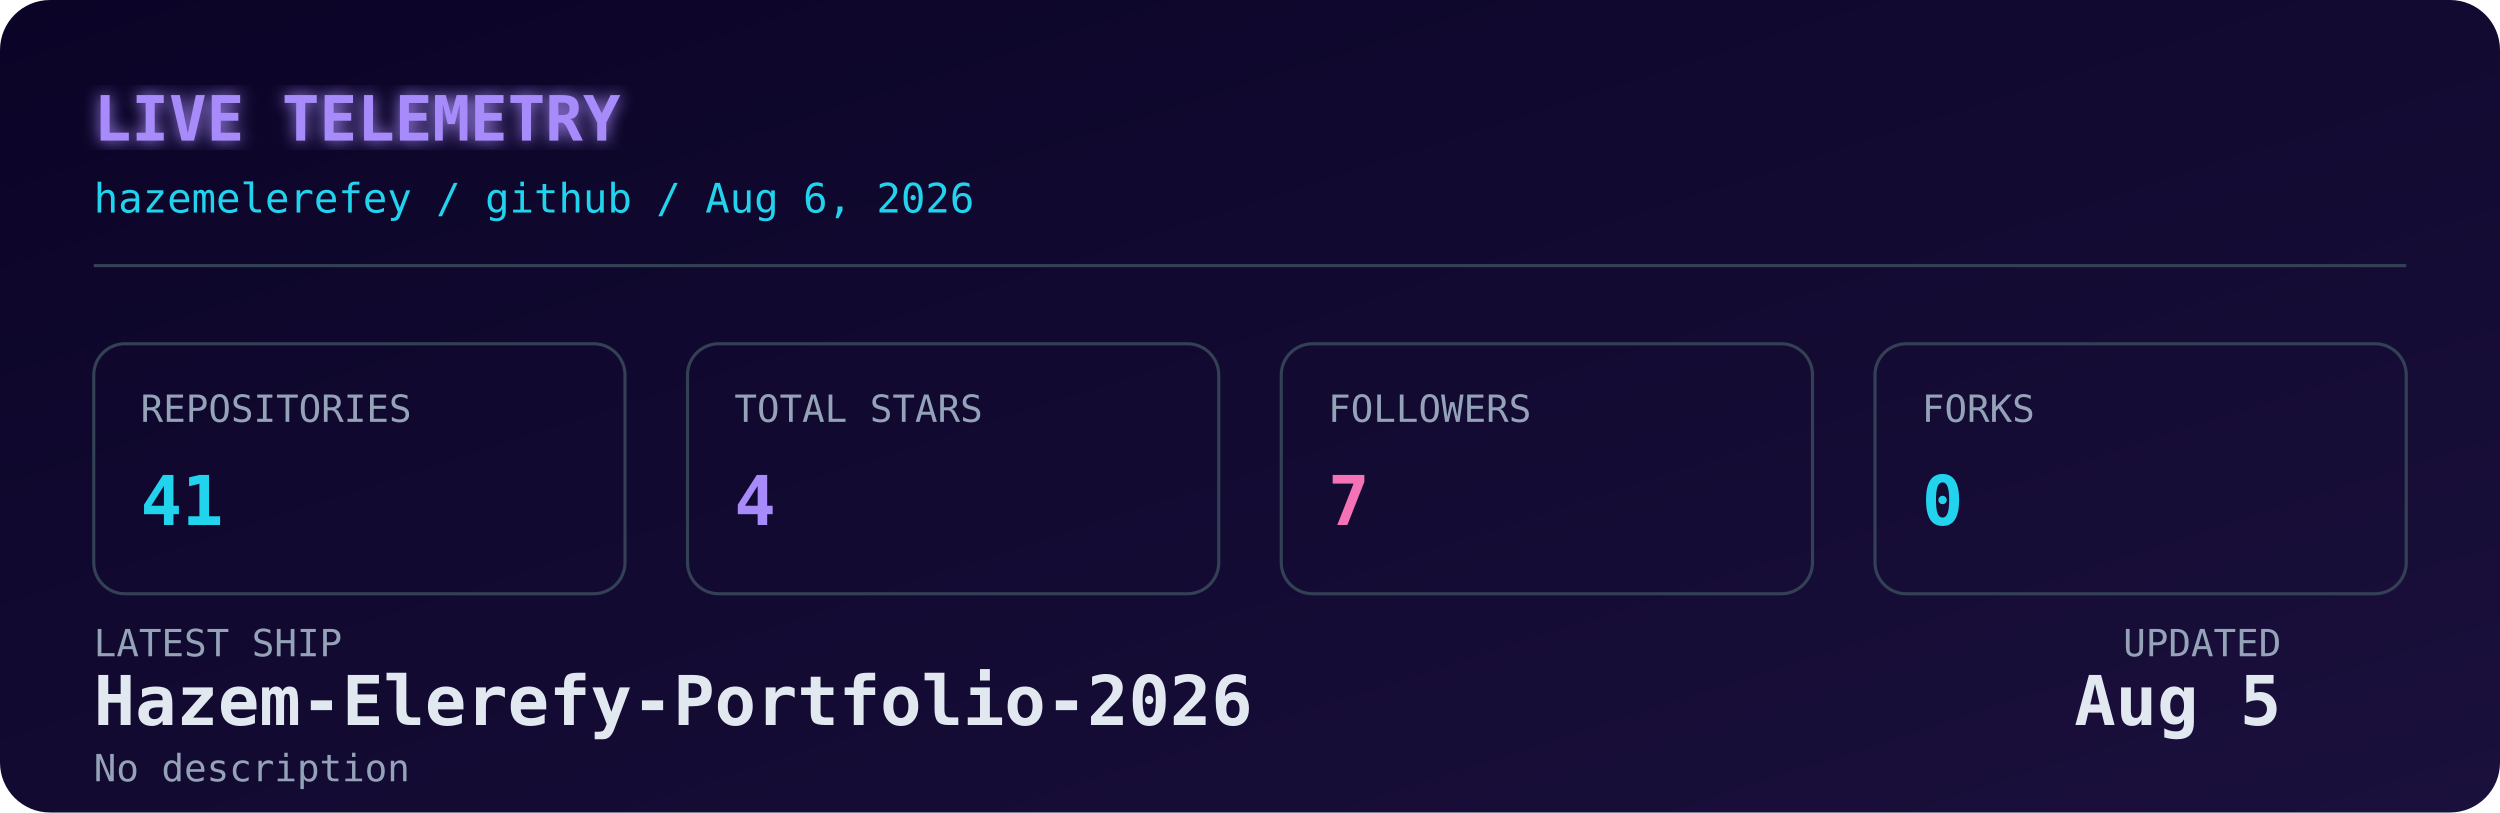
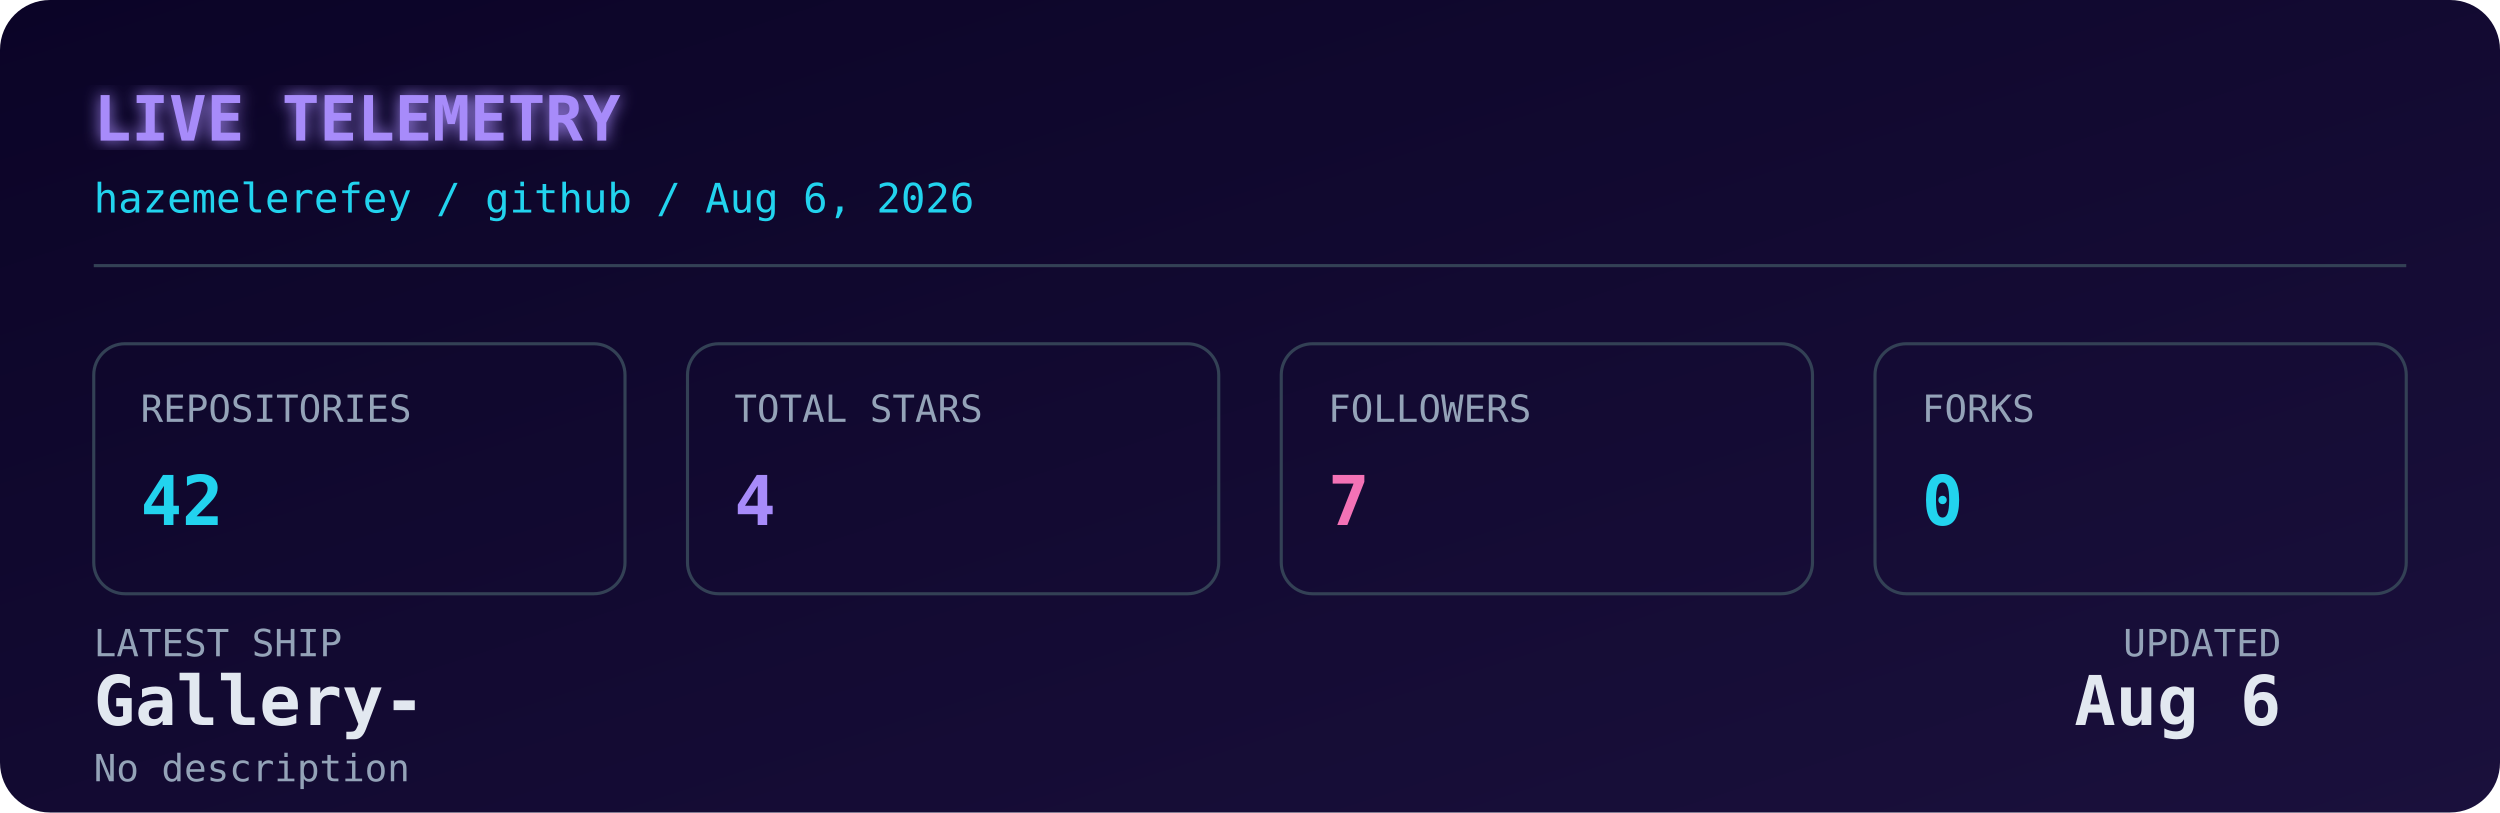
<svg xmlns="http://www.w3.org/2000/svg" width="800" height="260" viewBox="0 0 800 260" role="img" aria-label="Live GitHub dashboard for Hazem Elerefy">
  <defs>
    <linearGradient id="bg" x1="0" y1="0" x2="1" y2="1">
      <stop offset="0%" stop-color="#0b0427" />
      <stop offset="100%" stop-color="#1a103c" />
    </linearGradient>
    <filter id="glow" x="-20%" y="-20%" width="140%" height="140%">
      <feGaussianBlur stdDeviation="2.5" result="blur" />
      <feMerge>
        <feMergeNode in="blur" />
        <feMergeNode in="SourceGraphic" />
      </feMerge>
    </filter>
    <style>
      .mono { font-family: 'JetBrains Mono', 'SFMono-Regular', 'Fira Code', monospace; }
      .label { fill: #94a3b8; font-size: 12px; }
      .value { fill: #e2e8f0; font-size: 22px; font-weight: 700; }
      .accent { fill: #22d3ee; }
      .purple { fill: #a78bfa; }
      .pink { fill: #f472b6; }
      .title { fill: #a78bfa; font-size: 20px; font-weight: 700; }
      .subtitle { fill: #22d3ee; font-size: 13px; }
      .box { fill: none; stroke: #334155; stroke-width: 1; }
      @media (prefers-color-scheme: light) {
        .value { fill: #0f172a; }
        .label { fill: #475569; }
        .title { fill: #7c3aed; }
        .subtitle { fill: #0891b2; }
        .box { stroke: #cbd5e1; }
      }
    </style>
  </defs>
  <rect width="800" height="260" rx="16" fill="url(#bg)" />
  <text x="30" y="45" class="mono title" filter="url(#glow)">LIVE TELEMETRY</text>
  <text x="30" y="68" class="mono subtitle">hazemelerefey / github / Aug 6, 2026</text>
  <line x1="30" y1="85" x2="770" y2="85" stroke="#334155" stroke-width="1" />
  <g transform="translate(30, 110)">
    <rect width="170" height="80" rx="10" class="box" />
    <text x="15" y="25" class="mono label">REPOSITORIES</text>
-     <text x="15" y="58" class="mono value accent">41</text>
+     <text x="15" y="58" class="mono value accent">42</text>
  </g>
  <g transform="translate(220, 110)">
    <rect width="170" height="80" rx="10" class="box" />
    <text x="15" y="25" class="mono label">TOTAL STARS</text>
    <text x="15" y="58" class="mono value purple">4</text>
  </g>
  <g transform="translate(410, 110)">
    <rect width="170" height="80" rx="10" class="box" />
    <text x="15" y="25" class="mono label">FOLLOWERS</text>
    <text x="15" y="58" class="mono value pink">7</text>
  </g>
  <g transform="translate(600, 110)">
    <rect width="170" height="80" rx="10" class="box" />
    <text x="15" y="25" class="mono label">FORKS</text>
    <text x="15" y="58" class="mono value accent">0</text>
  </g>
  <g transform="translate(30, 210)">
    <text x="0" y="0" class="mono label">LATEST SHIP</text>
-     <text x="0" y="22" class="mono value" font-size="15" fill="#e2e8f0">Hazem-Elerefy-Portfolio-2026</text>
+     <text x="0" y="22" class="mono value" font-size="15" fill="#e2e8f0">Gallery-</text>
    <text x="0" y="40" class="mono label" font-size="11">No description</text>
    <text x="700" y="0" class="mono label" text-anchor="end">UPDATED</text>
-     <text x="700" y="22" class="mono value" font-size="15" text-anchor="end" fill="#e2e8f0">Aug 5</text>
+     <text x="700" y="22" class="mono value" font-size="15" text-anchor="end" fill="#e2e8f0">Aug 6</text>
  </g>
</svg>
